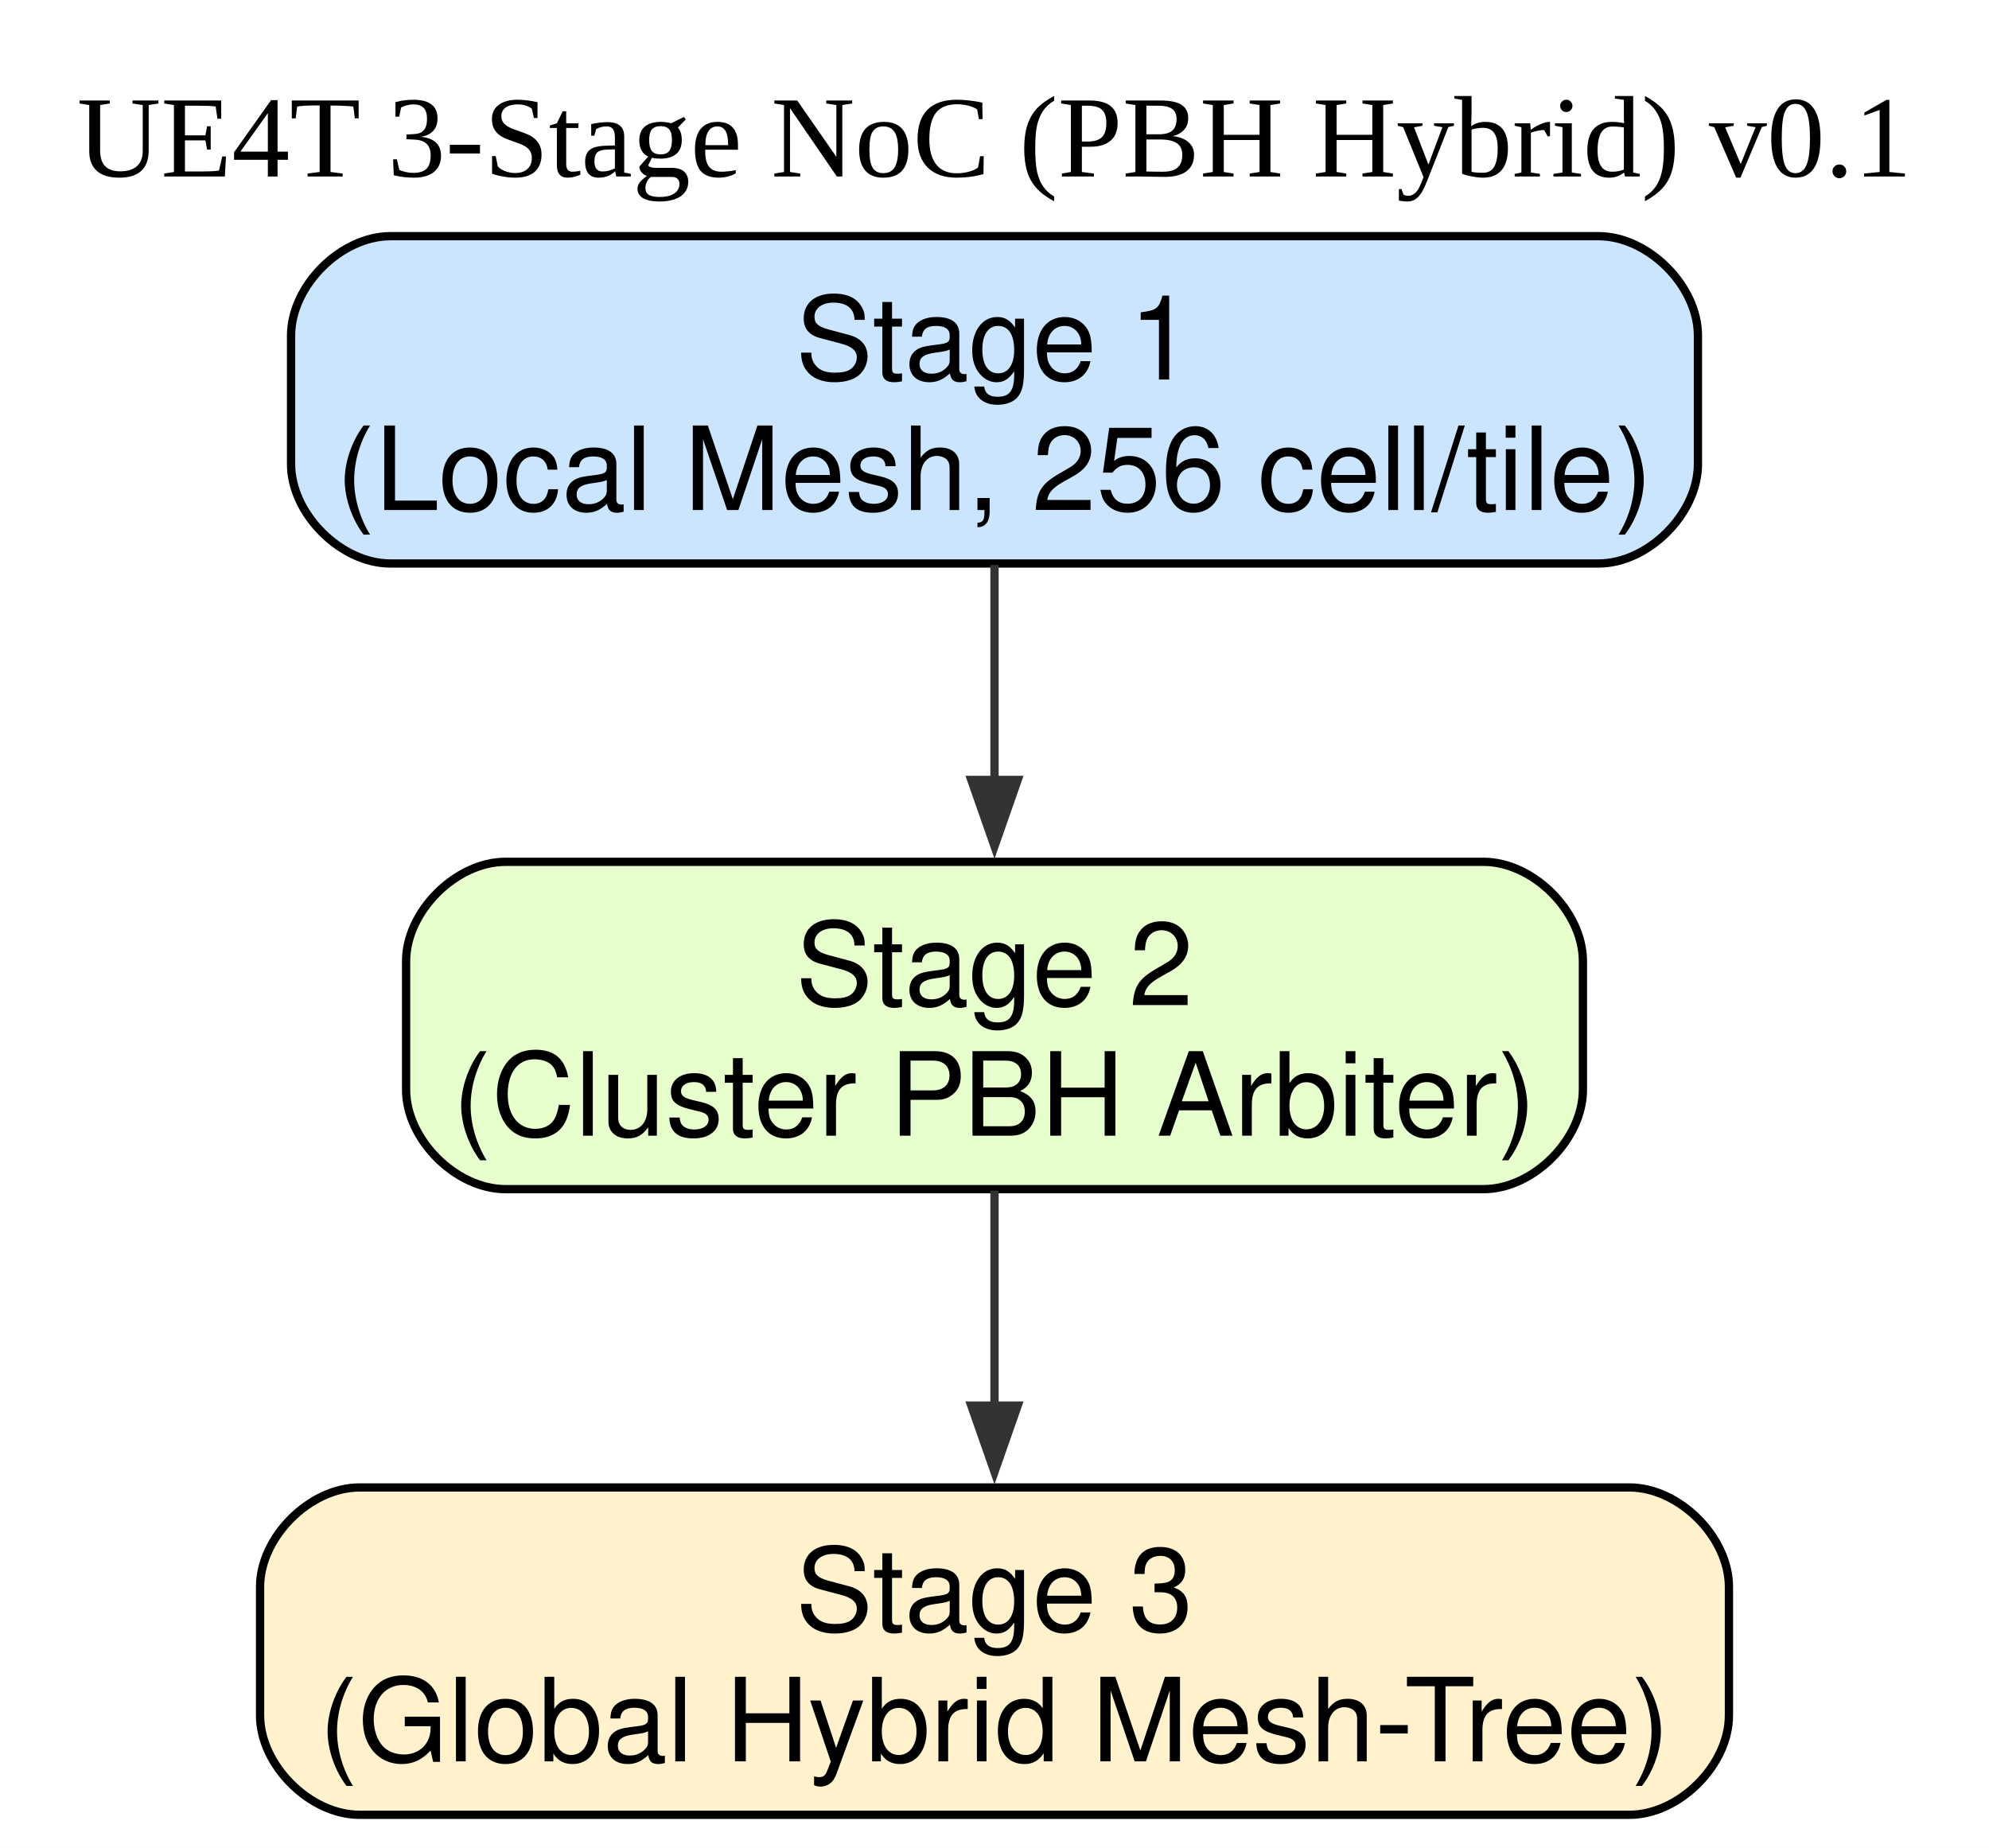
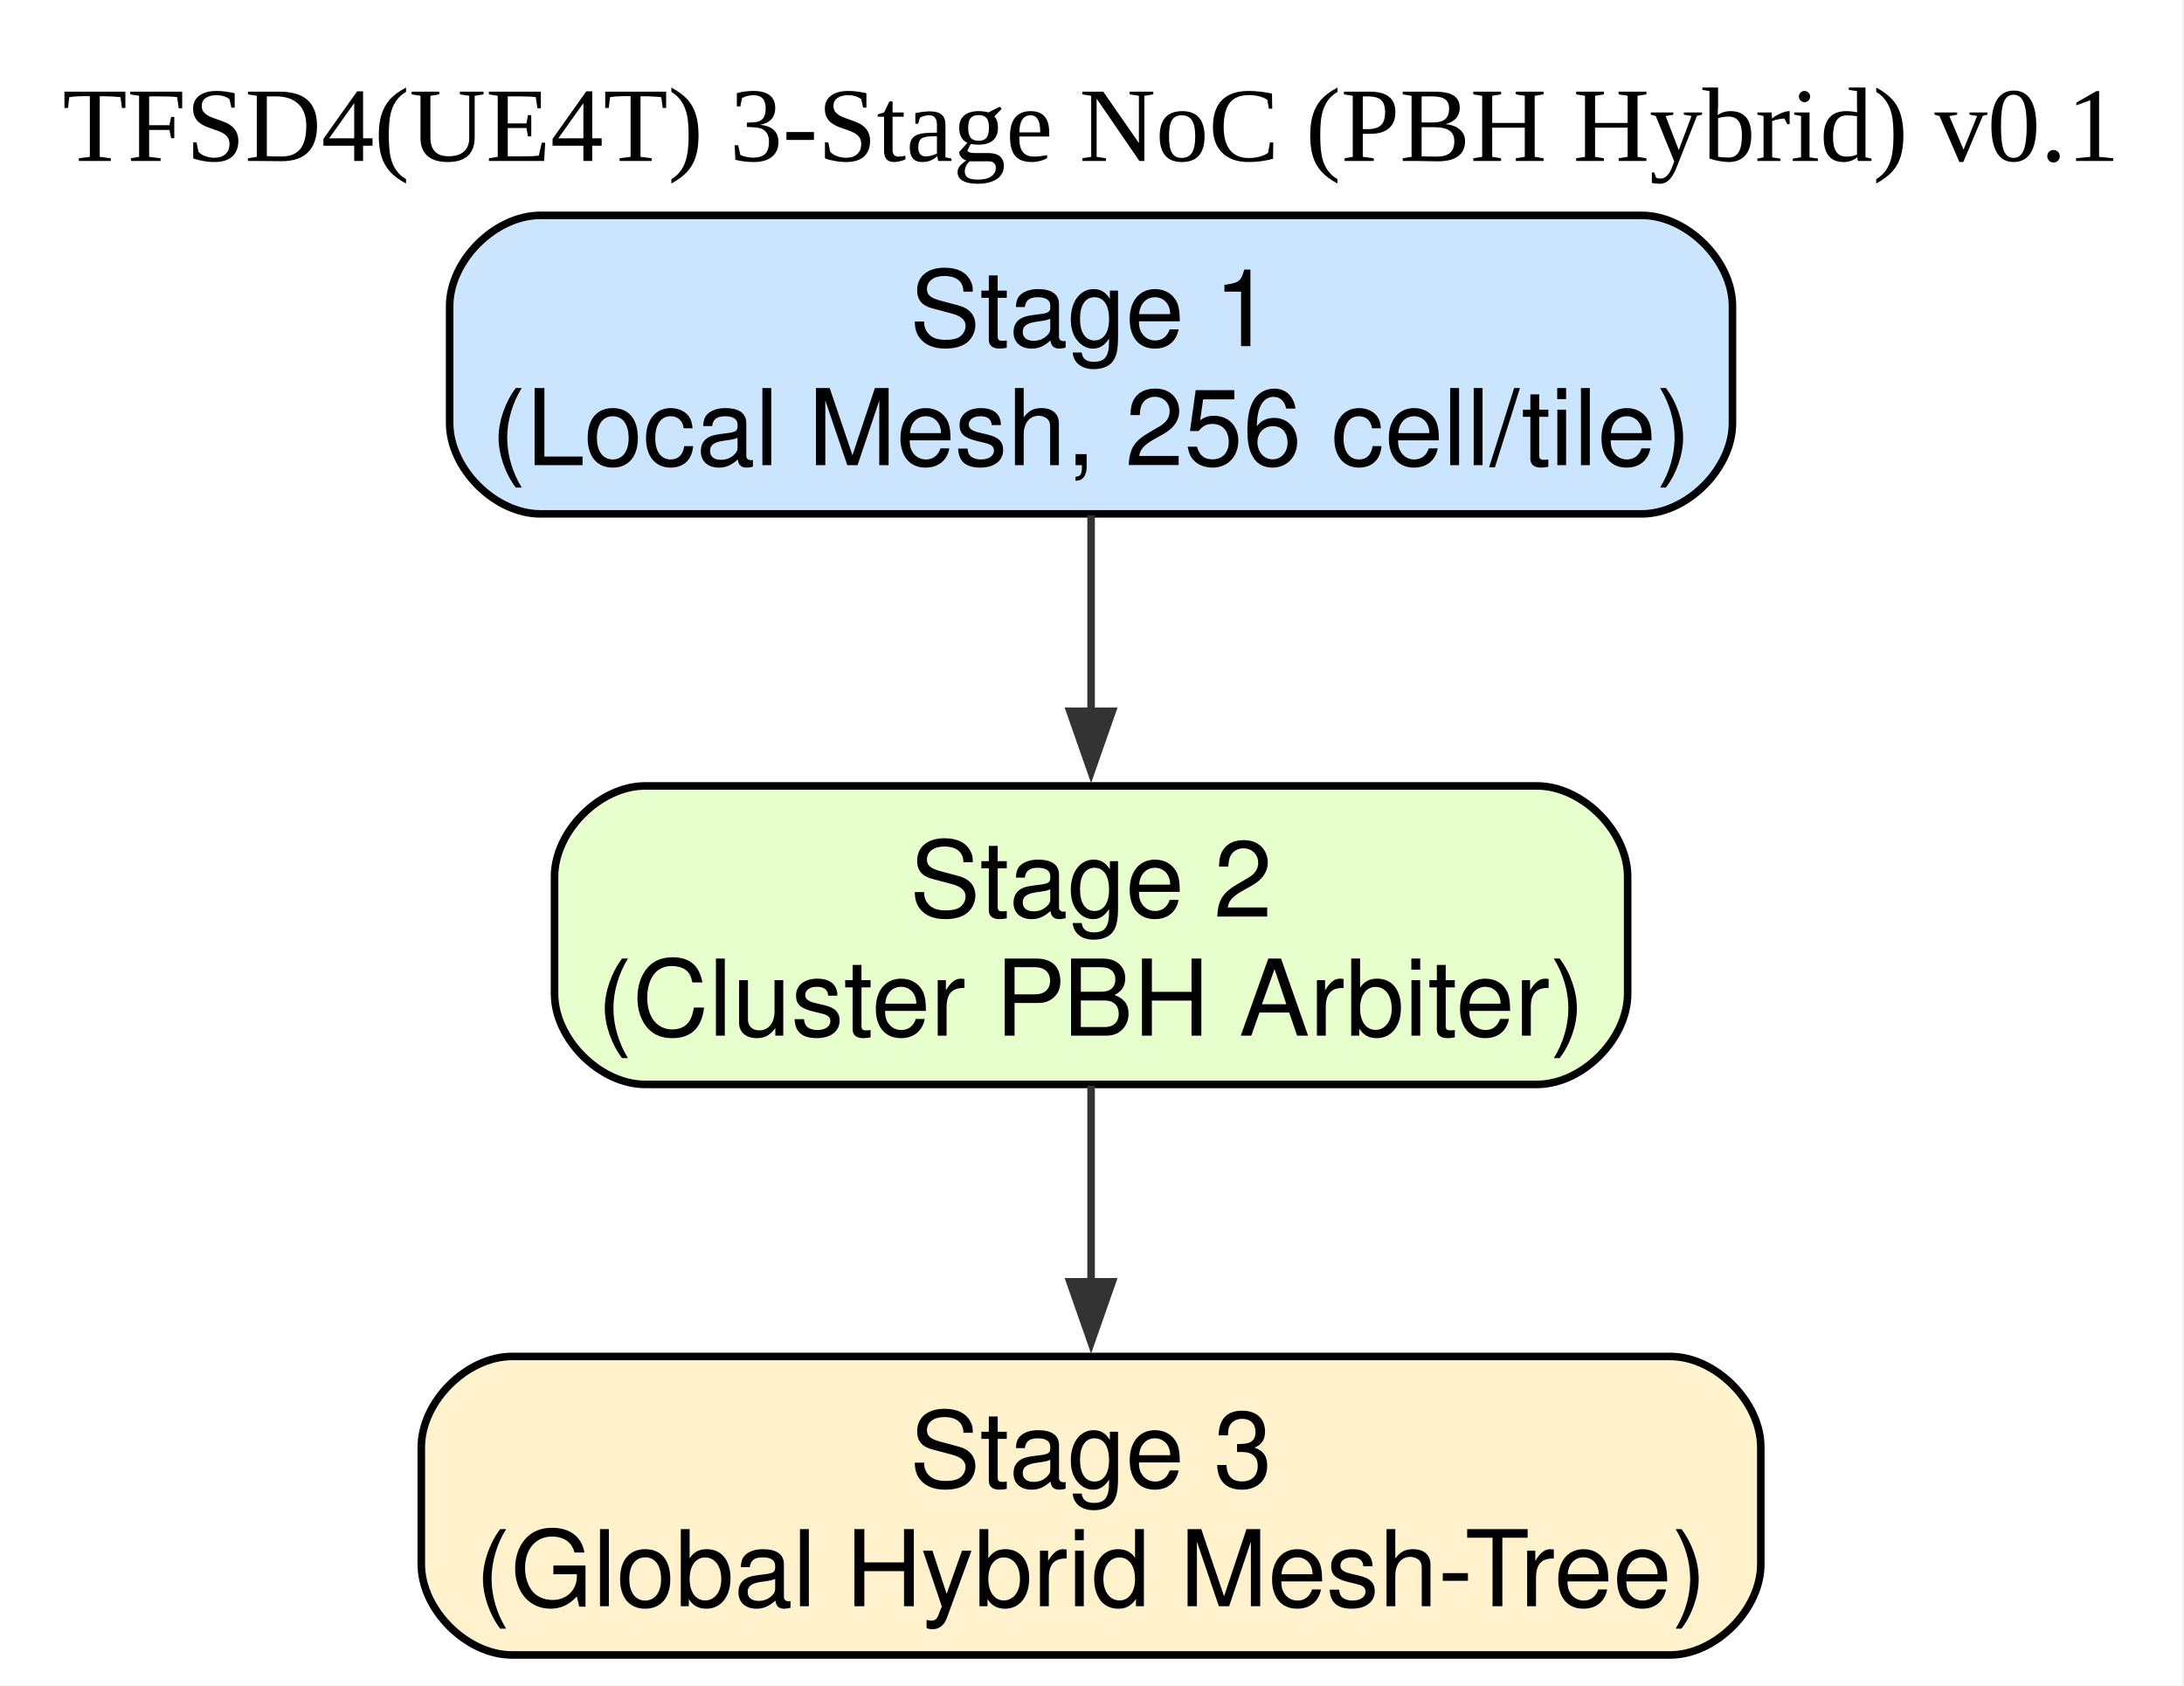
- <svg xmlns="http://www.w3.org/2000/svg" width="240pt" height="223pt" viewBox="0.00 0.00 240.00 223.00">
+ <svg xmlns="http://www.w3.org/2000/svg" width="289pt" height="223pt" viewBox="0.00 0.00 289.00 223.00">
  <g id="graph0" class="graph" transform="scale(1 1) rotate(0) translate(4 219)">
-     <polygon fill="white" stroke="none" points="-4,4 -4,-219 236,-219 236,4 -4,4" />
-     <text xml:space="preserve" text-anchor="middle" x="116" y="-197.7" font-family="Times New Roman,serif" font-size="14.00">UE4T 3-Stage NoC (PBH Hybrid) v0.1</text>
+     <polygon fill="white" stroke="none" points="-4,4 -4,-219 284.75,-219 284.75,4 -4,4" />
+     <text xml:space="preserve" text-anchor="middle" x="140.38" y="-197.7" font-family="Times New Roman,serif" font-size="14.00">TFSD4(UE4T) 3-Stage NoC (PBH Hybrid) v0.1</text>
    <g id="node1" class="node">
-       <path fill="#cce5ff" stroke="black" d="M188.88,-190.5C188.88,-190.5 43.12,-190.5 43.12,-190.5 37.12,-190.5 31.12,-184.5 31.12,-178.5 31.12,-178.5 31.12,-163 31.12,-163 31.12,-157 37.12,-151 43.12,-151 43.12,-151 188.88,-151 188.88,-151 194.88,-151 200.88,-157 200.88,-163 200.88,-163 200.88,-178.5 200.88,-178.5 200.88,-184.5 194.88,-190.5 188.88,-190.5" />
-       <text xml:space="preserve" text-anchor="middle" x="116" y="-173.2" font-family="Helvetica,sans-Serif" font-size="14.00">Stage 1</text>
-       <text xml:space="preserve" text-anchor="middle" x="116" y="-157.45" font-family="Helvetica,sans-Serif" font-size="14.00">(Local Mesh, 256 cell/tile)</text>
+       <path fill="#cce5ff" stroke="black" d="M213.25,-190.5C213.25,-190.5 67.5,-190.5 67.5,-190.5 61.5,-190.5 55.5,-184.5 55.5,-178.5 55.5,-178.5 55.5,-163 55.5,-163 55.5,-157 61.5,-151 67.5,-151 67.5,-151 213.25,-151 213.25,-151 219.25,-151 225.25,-157 225.25,-163 225.25,-163 225.25,-178.5 225.25,-178.5 225.25,-184.5 219.25,-190.5 213.25,-190.5" />
+       <text xml:space="preserve" text-anchor="middle" x="140.38" y="-173.2" font-family="Helvetica,sans-Serif" font-size="14.00">Stage 1</text>
+       <text xml:space="preserve" text-anchor="middle" x="140.38" y="-157.45" font-family="Helvetica,sans-Serif" font-size="14.00">(Local Mesh, 256 cell/tile)</text>
    </g>
    <g id="node2" class="node">
-       <path fill="#e6ffcc" stroke="black" d="M175,-115C175,-115 57,-115 57,-115 51,-115 45,-109 45,-103 45,-103 45,-87.5 45,-87.5 45,-81.5 51,-75.5 57,-75.5 57,-75.5 175,-75.5 175,-75.5 181,-75.5 187,-81.5 187,-87.5 187,-87.5 187,-103 187,-103 187,-109 181,-115 175,-115" />
-       <text xml:space="preserve" text-anchor="middle" x="116" y="-97.7" font-family="Helvetica,sans-Serif" font-size="14.00">Stage 2</text>
-       <text xml:space="preserve" text-anchor="middle" x="116" y="-81.95" font-family="Helvetica,sans-Serif" font-size="14.00">(Cluster PBH Arbiter)</text>
+       <path fill="#e6ffcc" stroke="black" d="M199.38,-115C199.38,-115 81.38,-115 81.38,-115 75.38,-115 69.38,-109 69.38,-103 69.38,-103 69.38,-87.5 69.38,-87.5 69.38,-81.5 75.38,-75.5 81.38,-75.5 81.38,-75.5 199.38,-75.5 199.38,-75.5 205.38,-75.5 211.38,-81.5 211.38,-87.5 211.38,-87.5 211.38,-103 211.38,-103 211.38,-109 205.38,-115 199.38,-115" />
+       <text xml:space="preserve" text-anchor="middle" x="140.38" y="-97.7" font-family="Helvetica,sans-Serif" font-size="14.00">Stage 2</text>
+       <text xml:space="preserve" text-anchor="middle" x="140.38" y="-81.95" font-family="Helvetica,sans-Serif" font-size="14.00">(Cluster PBH Arbiter)</text>
    </g>
    <g id="edge1" class="edge">
-       <path fill="none" stroke="#333333" d="M116,-150.82C116,-142.91 116,-133.55 116,-124.83" />
-       <polygon fill="#333333" stroke="#333333" points="118.8,-124.88 116,-116.88 113.2,-124.88 118.8,-124.88" />
+       <path fill="none" stroke="#333333" d="M140.38,-150.82C140.38,-142.91 140.38,-133.55 140.38,-124.83" />
+       <polygon fill="#333333" stroke="#333333" points="143.18,-124.88 140.38,-116.88 137.58,-124.88 143.18,-124.88" />
    </g>
    <g id="node3" class="node">
-       <path fill="#fff2cc" stroke="black" d="M192.62,-39.5C192.62,-39.5 39.38,-39.5 39.38,-39.5 33.38,-39.5 27.38,-33.5 27.38,-27.5 27.38,-27.5 27.38,-12 27.38,-12 27.38,-6 33.38,0 39.38,0 39.38,0 192.62,0 192.62,0 198.62,0 204.62,-6 204.62,-12 204.62,-12 204.62,-27.5 204.62,-27.5 204.62,-33.5 198.62,-39.5 192.62,-39.5" />
-       <text xml:space="preserve" text-anchor="middle" x="116" y="-22.2" font-family="Helvetica,sans-Serif" font-size="14.00">Stage 3</text>
-       <text xml:space="preserve" text-anchor="middle" x="116" y="-6.45" font-family="Helvetica,sans-Serif" font-size="14.00">(Global Hybrid Mesh-Tree)</text>
+       <path fill="#fff2cc" stroke="black" d="M217,-39.5C217,-39.5 63.75,-39.5 63.75,-39.5 57.75,-39.5 51.75,-33.5 51.75,-27.5 51.75,-27.5 51.75,-12 51.75,-12 51.75,-6 57.75,0 63.75,0 63.75,0 217,0 217,0 223,0 229,-6 229,-12 229,-12 229,-27.5 229,-27.5 229,-33.5 223,-39.5 217,-39.5" />
+       <text xml:space="preserve" text-anchor="middle" x="140.38" y="-22.2" font-family="Helvetica,sans-Serif" font-size="14.00">Stage 3</text>
+       <text xml:space="preserve" text-anchor="middle" x="140.38" y="-6.45" font-family="Helvetica,sans-Serif" font-size="14.00">(Global Hybrid Mesh-Tree)</text>
    </g>
    <g id="edge2" class="edge">
-       <path fill="none" stroke="#333333" d="M116,-75.32C116,-67.41 116,-58.05 116,-49.33" />
-       <polygon fill="#333333" stroke="#333333" points="118.8,-49.38 116,-41.38 113.2,-49.38 118.8,-49.38" />
+       <path fill="none" stroke="#333333" d="M140.38,-75.32C140.38,-67.41 140.38,-58.05 140.38,-49.33" />
+       <polygon fill="#333333" stroke="#333333" points="143.18,-49.38 140.38,-41.38 137.58,-49.38 143.18,-49.38" />
    </g>
  </g>
</svg>
